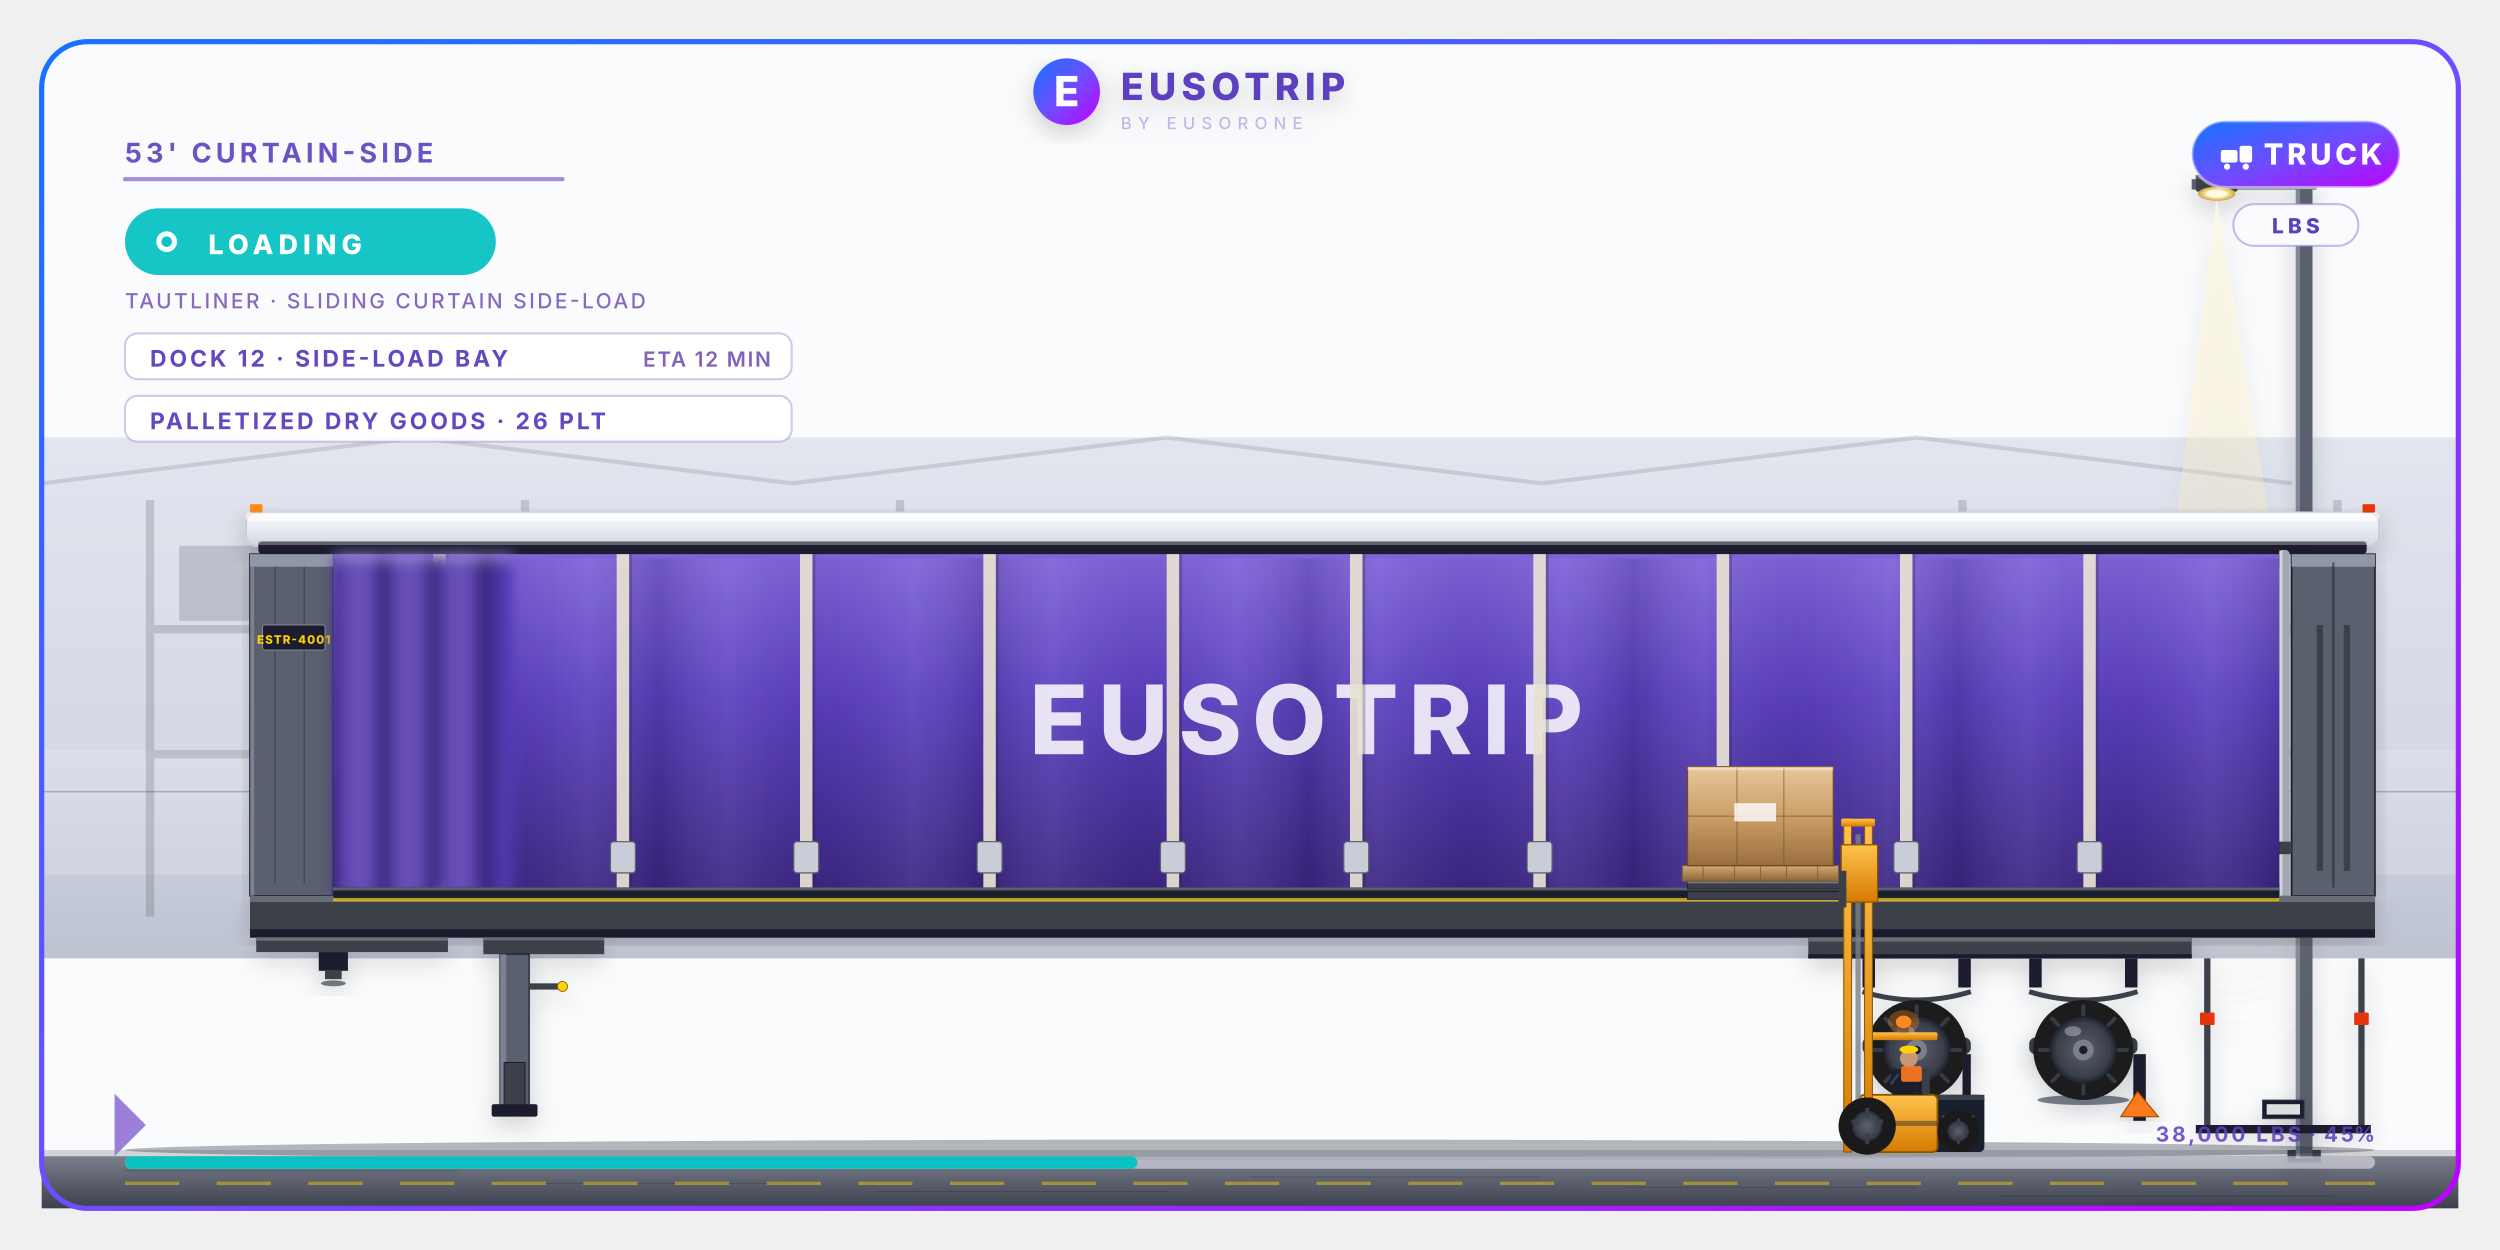
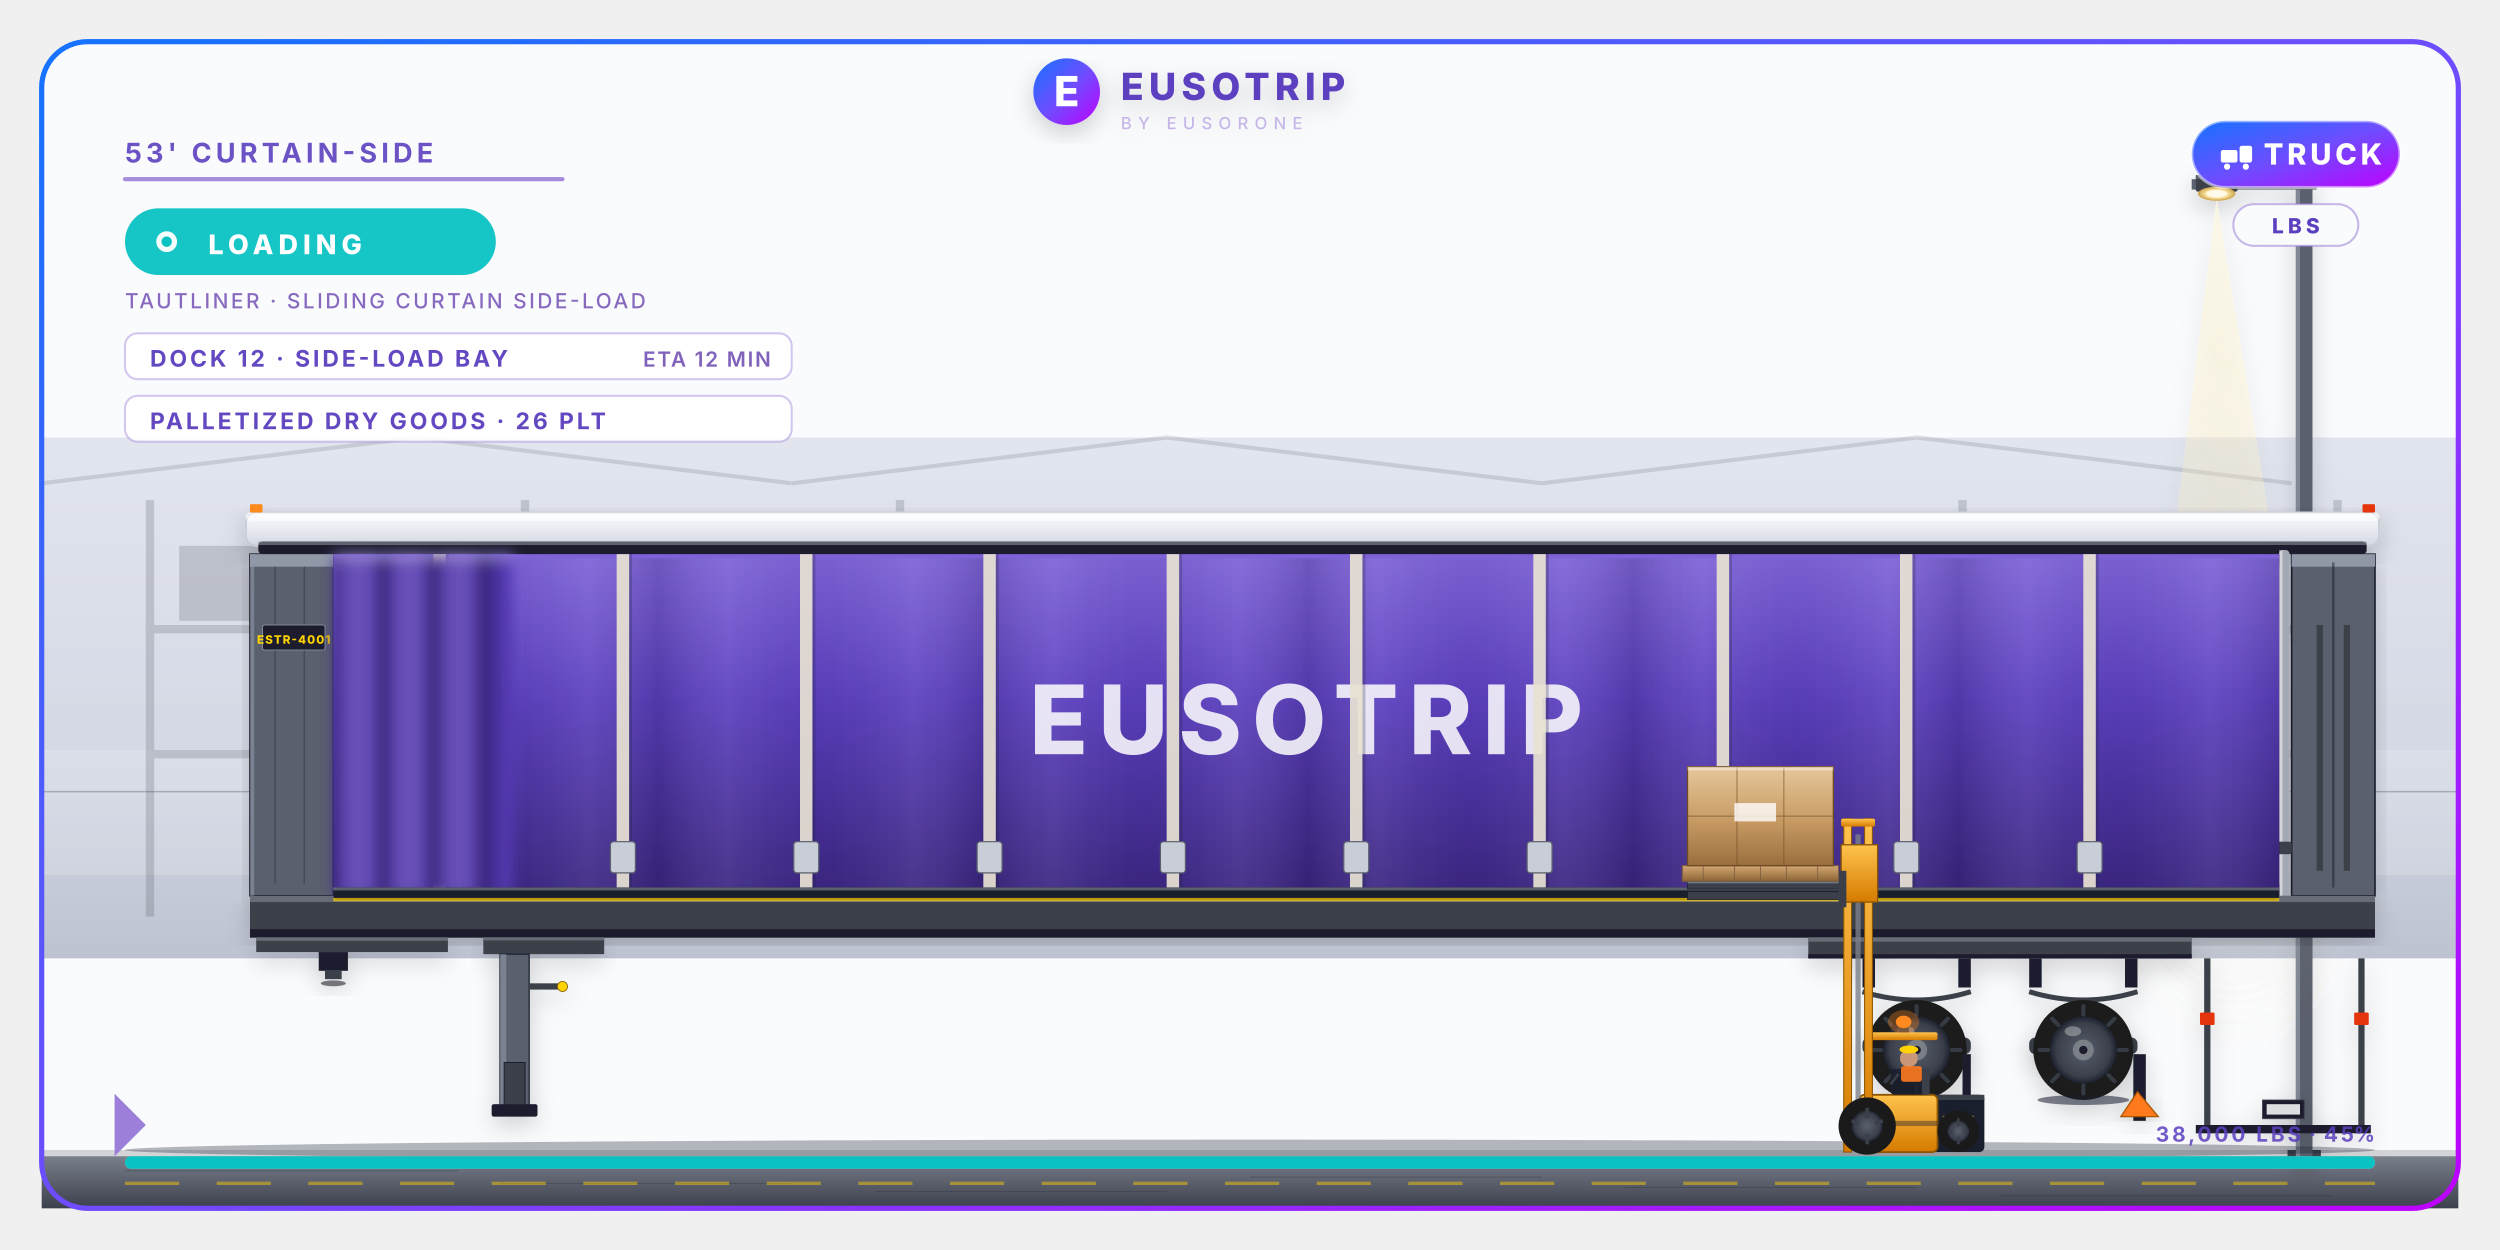
<svg xmlns="http://www.w3.org/2000/svg" viewBox="0 0 1200 600" width="1200" height="600" data-state="loading">
  <style>

    /* ============ FOUNDATION MOTION VOCAB ============ */
    .brand-mark { transform-box: fill-box; transform-origin: center;
                  animation: brand-pulse 3.6s ease-in-out infinite; }
    @keyframes brand-pulse {
      0%, 100% { transform: scale(1);    opacity: 0.92; }
      50%      { transform: scale(1.05); opacity: 1; }
    }
    .brand-word { animation: brand-word-breath 6s ease-in-out infinite; }
    @keyframes brand-word-breath {
      0%, 100% { opacity: 0.78; }
      50%      { opacity: 1; }
    }
    .sky-shimmer { animation: sky-drift 14s linear infinite; transform-box: fill-box; }
    @keyframes sky-drift {
      from { transform: translateX(-40px); opacity: 0.12; }
      50%  { opacity: 0.22; }
      to   { transform: translateX(40px);  opacity: 0.12; }
    }
    .load-pill { transform-box: fill-box; transform-origin: center;
                 animation: load-pill-pulse 2.4s ease-in-out infinite; }
    @keyframes load-pill-pulse {
      0%, 100% { opacity: 0.85; transform: scale(1); }
      50%      { opacity: 1;    transform: scale(1.04); }
    }
-     .progress-fill { transition: width 0.4s ease-out; }
    .chevron { animation: chevron-pulse 2.2s ease-in-out infinite; }
    @keyframes chevron-pulse {
      0%, 100% { opacity: 0.3; }
      50%      { opacity: 0.65; }
    }
    .wheel-spin { animation: wheel-spin 1.4s linear infinite;
                  transform-origin: center; transform-box: fill-box; }
    @keyframes wheel-spin { from { transform: rotate(0deg); } to { transform: rotate(-360deg); } }
    .dock-beacon { transform-box: fill-box; transform-origin: center;
                   animation: dock-beacon 3.2s ease-in-out infinite; }
    @keyframes dock-beacon {
      0%, 100% { opacity: 0.55; }
      50%      { opacity: 0.95; }
    }

    /* ============ CURTAIN-SIDE SPECIFIC MOTION ============
       12s master cycle. Phase map:
         0–22%   curtain CLOSED + tensioned (dwell)
         22–40%  curtain SLIDES OPEN (gathers to front bulkhead)
         40–58%  forklift drives in + side-loads the pallet
         58–78%  curtain SLIDES CLOSED again
         78–100% re-tension + dwell (buckles settle taut)
    */

    /* The open curtain — modeled as a fabric panel anchored at the FRONT
       (left). Sliding open = scaleX -&gt; 0 toward the left origin so the panel
       bunches forward; sliding closed = scaleX -&gt; 1 again. The bunched-fabric
       overlay (.curtain-stack) fades in as the panel gathers. */
    .curtain-panel { transform-box: fill-box; transform-origin: left center;
                     animation: curtain-slide 12s cubic-bezier(0.4,0,0.2,1) infinite; }
    @keyframes curtain-slide {
      0%, 22%   { transform: scaleX(1); }
      40%       { transform: scaleX(0.10); }   /* open: gathered to front */
      58%       { transform: scaleX(0.10); }   /* stays open while loading */
      78%, 100% { transform: scaleX(1); }      /* closed again */
    }
    /* The gathered/concertina fabric stack at the front when open */
    .curtain-stack { transform-box: fill-box; transform-origin: left center;
                     animation: curtain-stack 12s cubic-bezier(0.4,0,0.2,1) infinite; }
    @keyframes curtain-stack {
      0%, 22%   { opacity: 0; transform: scaleX(0.4); }
      40%       { opacity: 1; transform: scaleX(1); }
      58%       { opacity: 1; transform: scaleX(1); }
      78%, 100% { opacity: 0; transform: scaleX(0.4); }
    }
    /* Vertical buckle straps: visible &amp; taut only when closed; they vanish
       while the curtain is open (they ride away with the fabric). */
    .buckle-straps { animation: buckle-fade 12s ease-in-out infinite; }
    @keyframes buckle-fade {
      0%, 20%   { opacity: 1; }
      26%       { opacity: 0; }
      74%       { opacity: 0; }
      80%, 100% { opacity: 1; }
    }
    /* Re-tension snap: tiny vertical tug on the straps as they buckle taut. */
    .tension-snap { transform-box: fill-box; transform-origin: center bottom;
                    animation: tension-snap 12s ease-in-out infinite; }
    @keyframes tension-snap {
      0%, 78%   { transform: scaleY(1); }
      82%       { transform: scaleY(1.04); }
      86%, 100% { transform: scaleY(1); }
    }

    /* Forklift: enters from the RIGHT carrying a pallet, glides to the open
       bay, delivers, retreats — windowed to the 40–62% open phase. */
    .forklift-cycle { animation: forklift-cycle 12s ease-in-out infinite; }
    @keyframes forklift-cycle {
      0%, 34%  { transform: translateX(240px); opacity: 0; }
      40%      { transform: translateX(240px); opacity: 0; }
      44%      { opacity: 1; }
      52%      { transform: translateX(0);      opacity: 1; }
      58%      { transform: translateX(0);      opacity: 1; }
      63%      { transform: translateX(0);      opacity: 0; }
      70%      { transform: translateX(240px);  opacity: 0; }
      100%     { transform: translateX(240px);  opacity: 0; }
    }
    /* Pallet hands off the forks at the dwell, then forklift backs out empty. */
    .fork-pallet-drop { animation: fork-pallet-drop 12s ease-in-out infinite;
                        transform-box: fill-box; transform-origin: center bottom; }
    @keyframes fork-pallet-drop {
      0%, 52%  { opacity: 1; transform: translateY(0); }
      56%      { opacity: 1; transform: translateY(2px); }
      60%      { opacity: 0; transform: translateY(4px); }
      100%     { opacity: 0; transform: translateY(4px); }
    }
    /* Freshly side-loaded pallet springs up on the deck once the lift sets it.
       Synced to the fork drop (~60%). */
    .pallet-loaded { transform-box: fill-box; transform-origin: center bottom;
                     animation: pallet-loaded 12s cubic-bezier(0.34,1.56,0.64,1) infinite; }
    @keyframes pallet-loaded {
      0%, 58%   { transform: scaleY(0); opacity: 0; }
      64%       { transform: scaleY(1.06); opacity: 1; }
      70%, 100% { transform: scaleY(1);    opacity: 1; }
    }

    @media (prefers-reduced-motion: reduce) {
      .brand-lockup, .brand-mark, .brand-word, .chevron, .sky-shimmer,
      .load-pill, .progress-fill, .wheel-spin, .dock-beacon,
      .curtain-panel, .curtain-stack, .buckle-straps, .tension-snap,
      .forklift-cycle, .fork-pallet-drop, .pallet-loaded {
        animation: none !important;
      }
      /* Calm resting state: curtain CLOSED + buckled taut, one pallet shown. */
      .curtain-panel { transform: scaleX(1) !important; }
      .curtain-stack { opacity: 0 !important; }
      .buckle-straps { opacity: 1 !important; }
      .forklift-cycle { transform: translateX(240px) !important; opacity: 0 !important; }
      .fork-pallet-drop { opacity: 0 !important; }
      .pallet-loaded { transform: scaleY(1) !important; opacity: 1 !important; }
    }

  </style>
  <defs>
    <linearGradient id="brandIridescent" x1="0" y1="0" x2="1" y2="1">
      <stop offset="0%" stop-color="#1473FF" />
      <stop offset="50%" stop-color="#6E4DFF" />
      <stop offset="100%" stop-color="#BE01FF" />
    </linearGradient>
    <linearGradient id="dockAir" x1="0" y1="0" x2="0" y2="1">
      <stop offset="0%" stop-color="#D9DEEA" />
      <stop offset="60%" stop-color="#C7CDDD" />
      <stop offset="100%" stop-color="#A9B0C4" />
    </linearGradient>
    <linearGradient id="dockFloor" x1="0" y1="0" x2="0" y2="1">
      <stop offset="0%" stop-color="#7A7F8C" />
      <stop offset="100%" stop-color="#3C404C" />
    </linearGradient>
    <linearGradient id="curtainPVC" x1="0" y1="0" x2="0" y2="1">
      <stop offset="0%" stop-color="#7E63D8" />
      <stop offset="42%" stop-color="#5B3FBF" />
      <stop offset="100%" stop-color="#3A2580" />
    </linearGradient>
    <linearGradient id="curtainPleat" x1="0" y1="0" x2="1" y2="0">
      <stop offset="0%" stop-color="#000000" stop-opacity="0.16" />
      <stop offset="22%" stop-color="#FFFFFF" stop-opacity="0.10" />
      <stop offset="50%" stop-color="#000000" stop-opacity="0.05" />
      <stop offset="78%" stop-color="#FFFFFF" stop-opacity="0.10" />
      <stop offset="100%" stop-color="#000000" stop-opacity="0.16" />
    </linearGradient>
    <linearGradient id="curtainBunch" x1="0" y1="0" x2="1" y2="0">
      <stop offset="0%" stop-color="#3A2580" />
      <stop offset="14%" stop-color="#7E63D8" />
      <stop offset="28%" stop-color="#3A2580" />
      <stop offset="42%" stop-color="#7E63D8" />
      <stop offset="56%" stop-color="#3A2580" />
      <stop offset="70%" stop-color="#7E63D8" />
      <stop offset="84%" stop-color="#3A2580" />
      <stop offset="100%" stop-color="#5B3FBF" />
    </linearGradient>
    <linearGradient id="hardRoof" x1="0" y1="0" x2="0" y2="1">
      <stop offset="0%" stop-color="#FAFBFD" />
      <stop offset="100%" stop-color="#D4D9E2" />
    </linearGradient>
    <linearGradient id="forkliftBody" x1="0" y1="0" x2="0" y2="1">
      <stop offset="0%" stop-color="#FFC34D" />
      <stop offset="100%" stop-color="#D67A00" />
    </linearGradient>
    <linearGradient id="palletWood" x1="0" y1="0" x2="0" y2="1">
      <stop offset="0%" stop-color="#D4A872" />
      <stop offset="100%" stop-color="#8C6535" />
    </linearGradient>
    <linearGradient id="cartonBox" x1="0" y1="0" x2="0" y2="1">
      <stop offset="0%" stop-color="#E6C79A" />
      <stop offset="55%" stop-color="#C79A63" />
      <stop offset="100%" stop-color="#9A6F3E" />
    </linearGradient>
    <radialGradient id="rim" cx="0.5" cy="0.5" r="0.5">
      <stop offset="0%" stop-color="#5A606D" />
      <stop offset="80%" stop-color="#3A3F4A" />
      <stop offset="100%" stop-color="#1F2330" />
    </radialGradient>
    <radialGradient id="dockLamp" cx="0.5" cy="0.5" r="0.5">
      <stop offset="0%" stop-color="#FFF6D8" />
      <stop offset="55%" stop-color="#FFE9A8" />
      <stop offset="100%" stop-color="#C9A24A" />
    </radialGradient>
    <radialGradient id="dockLightCone" cx="0.5" cy="0" r="0.9">
      <stop offset="0%" stop-color="#FFF6D8" stop-opacity="0.5" />
      <stop offset="60%" stop-color="#FFE9A8" stop-opacity="0.14" />
      <stop offset="100%" stop-color="#FFE9A8" stop-opacity="0" />
    </radialGradient>
    <filter id="rigShadow" x="-10%" y="-10%" width="120%" height="130%">
      <feGaussianBlur in="SourceAlpha" stdDeviation="6" />
      <feOffset dx="0" dy="4" result="offsetBlur" />
      <feComponentTransfer>
        <feFuncA type="linear" slope="0.18" />
      </feComponentTransfer>
      <feMerge>
        <feMergeNode />
        <feMergeNode in="SourceGraphic" />
      </feMerge>
    </filter>
    <filter id="softBlur" x="-50%" y="-50%" width="200%" height="200%">
      <feGaussianBlur stdDeviation="3" />
    </filter>
    <symbol id="cartonPallet" overflow="visible">
      <rect x="-40" y="-8" width="80" height="8" fill="url(#palletWood)" stroke="#7A5A40" stroke-width="0.5" />
      <line x1="-30" y1="-8" x2="-30" y2="0" stroke="#7A5A40" stroke-width="0.5" />
      <line x1="-15" y1="-8" x2="-15" y2="0" stroke="#7A5A40" stroke-width="0.5" />
      <line x1="0" y1="-8" x2="0" y2="0" stroke="#7A5A40" stroke-width="0.5" />
      <line x1="15" y1="-8" x2="15" y2="0" stroke="#7A5A40" stroke-width="0.5" />
      <line x1="30" y1="-8" x2="30" y2="0" stroke="#7A5A40" stroke-width="0.5" />
      <rect x="-38" y="-58" width="76" height="50" fill="url(#cartonBox)" stroke="#6E4A23" stroke-width="0.6" />
      <g stroke="#6E4A23" stroke-width="0.5" opacity="0.6">
        <line x1="-38" y1="-33" x2="38" y2="-33" />
        <line x1="-13" y1="-58" x2="-13" y2="-8" />
        <line x1="13" y1="-58" x2="13" y2="-8" />
      </g>
      <rect x="-38" y="-58" width="2" height="50" fill="#FFFFFF" opacity="0.4" />
      <rect x="-20" y="-58" width="0.6" height="50" fill="#FFFFFF" opacity="0.25" />
      <rect x="6" y="-58" width="0.6" height="50" fill="#FFFFFF" opacity="0.25" />
      <rect x="-38" y="-58" width="76" height="1.6" fill="#FFFFFF" opacity="0.45" />
      <rect x="-14" y="-30" width="20" height="9" fill="#FFFFFF" opacity="0.85" />
      <text x="-4" y="-23" text-anchor="middle" font-family="Inter, system-ui, sans-serif" font-weight="800" font-size="5" fill="#5B3FBF" letter-spacing="0.4">PLT</text>
    </symbol>
  </defs>
  <rect class="card-bg" x="20" y="20" width="1160" height="560" rx="22" fill="#FAFBFD" />
  <rect x="20" y="210" width="1160" height="250" fill="url(#dockAir)" opacity="0.75" />
  <rect class="sky-shimmer" x="20" y="360" width="1160" height="60" fill="#FFFFFF" opacity="0.16" />
  <g opacity="0.20" fill="#3A3F4A">
    <rect x="70" y="240" width="4" height="200" />
    <rect x="250" y="240" width="4" height="200" />
    <rect x="430" y="240" width="4" height="200" />
    <rect x="940" y="240" width="4" height="200" />
    <rect x="1120" y="240" width="4" height="200" />
    <rect x="70" y="300" width="364" height="4" />
    <rect x="70" y="360" width="364" height="4" />
    <rect x="940" y="300" width="184" height="4" />
    <rect x="940" y="360" width="184" height="4" />
    <rect x="86" y="262" width="60" height="36" />
    <rect x="160" y="266" width="56" height="32" />
    <rect x="300" y="262" width="58" height="36" />
    <rect x="958" y="262" width="58" height="36" />
    <rect x="1040" y="266" width="56" height="32" />
  </g>
  <g opacity="0.16" stroke="#3A3F4A" stroke-width="2" fill="none">
    <polyline points="20,232 200,210 380,232" />
    <polyline points="380,232 560,210 740,232" />
    <polyline points="740,232 920,210 1100,232" />
  </g>
  <line x1="20" y1="380" x2="1180" y2="380" stroke="#3A3F4A" stroke-width="0.7" opacity="0.32" />
  <rect x="20" y="555" width="1160" height="25" fill="url(#dockFloor)" />
  <rect x="20" y="552" width="1160" height="3" fill="#1A1F2E" opacity="0.18" />
  <g opacity="0.30" stroke="#1A1F2E" stroke-width="0.4">
    <line x1="60" y1="562" x2="220" y2="562" />
    <line x1="240" y1="568" x2="380" y2="568" />
    <line x1="420" y1="572" x2="560" y2="572" />
    <line x1="600" y1="565" x2="740" y2="565" />
    <line x1="780" y1="570" x2="920" y2="570" />
    <line x1="960" y1="574" x2="1120" y2="574" />
  </g>
  <line x1="60" y1="568" x2="1140" y2="568" stroke="#FFD200" stroke-width="1.6" stroke-dasharray="26 18" opacity="0.45" />
  <g filter="url(#rigShadow)">
    <rect x="1098" y="552" width="16" height="6" fill="#3A3F4A" />
    <rect x="1102" y="86" width="8" height="470" fill="#5A606D" />
    <rect x="1102" y="86" width="2" height="470" fill="#9098A8" opacity="0.7" />
    <rect x="1052" y="86" width="60" height="5" fill="#5A606D" />
    <g transform="translate(1064 84)">
      <rect x="-10" y="0" width="20" height="8" rx="1" fill="#3A3F4A" />
      <rect x="-10" y="0" width="20" height="2" fill="#5A606D" />
      <ellipse class="dock-beacon" cx="0" cy="9" rx="9" ry="3.4" fill="url(#dockLamp)" />
      <ellipse cx="0" cy="9" rx="5" ry="1.8" fill="#FFFFFF" opacity="0.65" />
    </g>
    <path d="M 1064 96 L 1006 555 L 1140 555 Z" fill="url(#dockLightCone)" />
  </g>
  <ellipse cx="600" cy="552" rx="540" ry="5" fill="#1A1F2E" opacity="0.32" />
  <g filter="url(#rigShadow)">
    <rect x="118" y="246" width="1024" height="16" rx="5" fill="url(#hardRoof)" stroke="#C8CDD8" stroke-width="1" />
    <rect x="118" y="246" width="1024" height="4" rx="2" fill="#FFFFFF" opacity="0.6" />
    <rect x="124" y="260" width="1012" height="6" rx="2" fill="#1A1F2E" />
    <rect x="124" y="260" width="1012" height="1.6" fill="#7A7F88" opacity="0.7" />
    <rect x="120" y="242" width="6" height="4" rx="0.6" fill="#FF8A1F" />
    <rect x="1134" y="242" width="6" height="4" rx="0.6" fill="#E5350D" />
  </g>
  <g filter="url(#rigShadow)">
    <rect x="120" y="266" width="40" height="164" fill="#5A606D" stroke="#1A1F2E" stroke-width="0.8" />
    <rect x="120" y="266" width="40" height="6" fill="#9098A8" />
    <rect x="120" y="266" width="2" height="164" fill="#9098A8" opacity="0.6" />
    <g stroke="#1A1F2E" stroke-width="0.5" opacity="0.5">
      <line x1="132" y1="272" x2="132" y2="424" />
      <line x1="146" y1="272" x2="146" y2="424" />
    </g>
    <rect x="126" y="300" width="30" height="12" rx="1" fill="#1A1F2E" stroke="#9098A8" stroke-width="0.4" />
    <text x="141" y="309" text-anchor="middle" font-family="Inter, system-ui, sans-serif" font-weight="800" font-size="5.6" fill="#FFD200" letter-spacing="0.5">ESTR-4001</text>
  </g>
  <g filter="url(#rigShadow)">
    <rect x="1100" y="266" width="40" height="164" fill="#5A606D" stroke="#1A1F2E" stroke-width="0.8" />
    <rect x="1100" y="266" width="40" height="6" fill="#9098A8" />
    <line x1="1120" y1="270" x2="1120" y2="426" stroke="#1A1F2E" stroke-width="1.2" opacity="0.5" />
    <rect x="1112" y="300" width="3" height="118" fill="#3A3F4A" />
    <rect x="1125" y="300" width="3" height="118" fill="#3A3F4A" />
    <rect x="1094" y="264" width="5" height="168" rx="2" fill="#A4A8B2" />
    <rect x="1094" y="264" width="1.6" height="168" fill="#FFFFFF" opacity="0.5" />
    <rect x="1086" y="404" width="14" height="6" rx="1" fill="#3A3F4A" />
    <circle cx="1087" cy="407" r="3" fill="#FFD200" stroke="#7A5A00" stroke-width="0.5" />
  </g>
  <g>
    <rect x="160" y="266" width="934" height="164" fill="#221A3A" />
    <rect x="160" y="266" width="934" height="6" fill="#2E2350" opacity="0.8" />
    <g stroke="#000000" stroke-width="2" opacity="0.25">
      <line x1="290" y1="270" x2="290" y2="424" />
      <line x1="450" y1="270" x2="450" y2="424" />
      <line x1="610" y1="270" x2="610" y2="424" />
      <line x1="770" y1="270" x2="770" y2="424" />
      <line x1="930" y1="270" x2="930" y2="424" />
    </g>
  </g>
  <g>
    <rect x="160" y="424" width="934" height="6" fill="#3A2A18" />
    <g stroke="#1A1208" stroke-width="0.5" opacity="0.6">
      <line x1="320" y1="424" x2="320" y2="430" />
      <line x1="480" y1="424" x2="480" y2="430" />
      <line x1="640" y1="424" x2="640" y2="430" />
      <line x1="800" y1="424" x2="800" y2="430" />
      <line x1="960" y1="424" x2="960" y2="430" />
    </g>
  </g>
  <g>
    <g transform="translate(250 424) scale(0.74)">
      <use href="#cartonPallet" />
    </g>
    <g transform="translate(360 424) scale(0.74)">
      <use href="#cartonPallet" />
    </g>
  </g>
  <g class="pallet-loaded" transform="translate(700 424) scale(0.74)">
    <use href="#cartonPallet" />
  </g>
  <g class="curtain-panel">
    <rect x="160" y="266" width="934" height="164" fill="url(#curtainPVC)" />
    <g>
      <rect x="160" y="268" width="156" height="160" fill="url(#curtainPleat)" opacity="0.7" />
      <rect x="316" y="268" width="156" height="160" fill="url(#curtainPleat)" opacity="0.7" />
      <rect x="472" y="268" width="156" height="160" fill="url(#curtainPleat)" opacity="0.7" />
      <rect x="628" y="268" width="156" height="160" fill="url(#curtainPleat)" opacity="0.7" />
      <rect x="784" y="268" width="156" height="160" fill="url(#curtainPleat)" opacity="0.7" />
      <rect x="940" y="268" width="154" height="160" fill="url(#curtainPleat)" opacity="0.7" />
    </g>
    <text class="brand-word" x="627" y="362" text-anchor="middle" font-family="Inter, system-ui, sans-serif" font-weight="800" font-size="46" letter-spacing="5" fill="#FFFFFF" opacity="0.85">EUSOTRIP</text>
  </g>
  <g class="buckle-straps">
    <g class="tension-snap">
      <g fill="#E8E2D2" opacity="0.92">
        <rect x="208" y="266" width="6" height="162" />
        <rect x="296" y="266" width="6" height="162" />
        <rect x="384" y="266" width="6" height="162" />
        <rect x="472" y="266" width="6" height="162" />
        <rect x="560" y="266" width="6" height="162" />
        <rect x="648" y="266" width="6" height="162" />
        <rect x="736" y="266" width="6" height="162" />
        <rect x="824" y="266" width="6" height="162" />
        <rect x="912" y="266" width="6" height="162" />
        <rect x="1000" y="266" width="6" height="162" />
      </g>
      <g fill="#1A1F2E" opacity="0.25">
        <rect x="214" y="266" width="1.4" height="162" />
        <rect x="302" y="266" width="1.4" height="162" />
        <rect x="390" y="266" width="1.4" height="162" />
        <rect x="478" y="266" width="1.4" height="162" />
        <rect x="566" y="266" width="1.4" height="162" />
        <rect x="654" y="266" width="1.4" height="162" />
        <rect x="742" y="266" width="1.4" height="162" />
        <rect x="830" y="266" width="1.4" height="162" />
        <rect x="918" y="266" width="1.4" height="162" />
        <rect x="1006" y="266" width="1.4" height="162" />
      </g>
      <g fill="#C8CDD8" stroke="#5A606D" stroke-width="0.6">
        <rect x="205" y="404" width="12" height="15" rx="1.5" />
        <rect x="293" y="404" width="12" height="15" rx="1.5" />
        <rect x="381" y="404" width="12" height="15" rx="1.5" />
        <rect x="469" y="404" width="12" height="15" rx="1.5" />
        <rect x="557" y="404" width="12" height="15" rx="1.5" />
        <rect x="645" y="404" width="12" height="15" rx="1.5" />
        <rect x="733" y="404" width="12" height="15" rx="1.5" />
        <rect x="821" y="404" width="12" height="15" rx="1.5" />
        <rect x="909" y="404" width="12" height="15" rx="1.5" />
        <rect x="997" y="404" width="12" height="15" rx="1.5" />
      </g>
    </g>
  </g>
  <g class="curtain-stack" filter="url(#softBlur)">
    <rect x="160" y="266" width="86" height="164" fill="url(#curtainBunch)" />
    <g stroke="#1F1240" stroke-width="1.4" opacity="0.7">
      <line x1="172" y1="266" x2="172" y2="430" />
      <line x1="184" y1="266" x2="184" y2="430" />
      <line x1="196" y1="266" x2="196" y2="430" />
      <line x1="208" y1="266" x2="208" y2="430" />
      <line x1="220" y1="266" x2="220" y2="430" />
      <line x1="232" y1="266" x2="232" y2="430" />
    </g>
    <rect x="160" y="266" width="86" height="3" fill="#FFFFFF" opacity="0.35" />
  </g>
  <g filter="url(#rigShadow)">
    <rect x="120" y="430" width="1020" height="20" fill="#3A3F4A" />
    <rect x="120" y="430" width="1020" height="3" fill="#7A7F88" opacity="0.7" />
    <rect x="120" y="446" width="1020" height="4" fill="#1A1F2E" />
  </g>
  <rect x="160" y="426" width="934" height="6" rx="2" fill="#1A1F2E" />
  <rect x="160" y="426" width="934" height="1.4" fill="#7A7F88" opacity="0.7" />
  <rect x="160" y="431" width="934" height="1.6" fill="#FFD200" opacity="0.7" />
  <g filter="url(#rigShadow)">
    <rect x="123" y="450" width="92" height="7" fill="#3A3F4A" />
    <rect x="123" y="450" width="92" height="1.6" fill="#7A7F88" opacity="0.7" />
    <rect x="153" y="457" width="14" height="9" fill="#1A1F2E" />
    <rect x="156" y="466" width="8" height="4" fill="#3A3F4A" />
    <ellipse cx="160" cy="472" rx="6" ry="1.4" fill="#0F1320" opacity="0.55" />
  </g>
  <g filter="url(#rigShadow)">
    <rect x="232" y="450" width="58" height="8" fill="#3A3F4A" />
    <rect x="232" y="450" width="58" height="1.4" fill="#7A7F88" opacity="0.7" />
    <rect x="240" y="458" width="14" height="74" fill="#5A606D" stroke="#1A1F2E" stroke-width="0.6" />
    <rect x="240" y="458" width="3" height="74" fill="#9098A8" opacity="0.6" />
    <rect x="242" y="510" width="10" height="22" fill="#3A3F4A" stroke="#1A1F2E" stroke-width="0.5" />
    <rect x="236" y="530" width="22" height="6" rx="1" fill="#1A1F2E" />
    <rect x="254" y="472" width="14" height="3" rx="0.5" fill="#3A3F4A" />
    <circle cx="270" cy="473.5" r="2.4" fill="#FFD200" stroke="#7A5A00" stroke-width="0.4" />
  </g>
  <g filter="url(#rigShadow)">
    <rect x="868" y="450" width="184" height="10" fill="#3A3F4A" />
    <rect x="868" y="450" width="184" height="2" fill="#7A7F88" opacity="0.7" />
    <rect x="868" y="458" width="184" height="2" fill="#1A1F2E" />
    <g fill="#1A1F2E">
      <rect x="894" y="460" width="6" height="14" />
      <rect x="940" y="460" width="6" height="14" />
      <rect x="974" y="460" width="6" height="14" />
      <rect x="1020" y="460" width="6" height="14" />
    </g>
    <g fill="none" stroke="#3A3F4A" stroke-width="2.4">
      <path d="M 894 476 Q 920 484 946 476" />
      <path d="M 974 476 Q 1000 484 1026 476" />
    </g>
    <rect x="894" y="498" width="52" height="8" rx="3" fill="#3A3F4A" />
    <rect x="974" y="498" width="52" height="8" rx="3" fill="#3A3F4A" />
  </g>
  <g filter="url(#rigShadow)">
    <g transform="translate(920 504)">
      <circle cx="0" cy="0" r="24" fill="#1A1A1A" />
      <circle cx="0" cy="0" r="16" fill="url(#rim)" />
      <circle cx="0" cy="0" r="5" fill="#7A7F88" />
      <circle cx="0" cy="0" r="2" fill="#1A1F2E" />
      <g stroke="#3A3F4A" stroke-width="2" stroke-linecap="round" opacity="0.85">
        <line x1="0" y1="-21" x2="0" y2="-17" />
        <line x1="15" y1="-15" x2="12" y2="-12" />
        <line x1="21" y1="0" x2="17" y2="0" />
        <line x1="15" y1="15" x2="12" y2="12" />
        <line x1="0" y1="21" x2="0" y2="17" />
        <line x1="-15" y1="15" x2="-12" y2="12" />
        <line x1="-21" y1="0" x2="-17" y2="0" />
        <line x1="-15" y1="-15" x2="-12" y2="-12" />
      </g>
      <ellipse cx="-5" cy="-9" rx="4" ry="2.4" fill="#FFFFFF" opacity="0.32" />
    </g>
    <ellipse cx="920" cy="528" rx="22" ry="2.4" fill="#1A1F2E" opacity="0.55" />
    <g transform="translate(1000 504)">
      <circle cx="0" cy="0" r="24" fill="#1A1A1A" />
      <circle cx="0" cy="0" r="16" fill="url(#rim)" />
      <circle cx="0" cy="0" r="5" fill="#7A7F88" />
      <circle cx="0" cy="0" r="2" fill="#1A1F2E" />
      <g stroke="#3A3F4A" stroke-width="2" stroke-linecap="round" opacity="0.85">
        <line x1="0" y1="-21" x2="0" y2="-17" />
        <line x1="15" y1="-15" x2="12" y2="-12" />
        <line x1="21" y1="0" x2="17" y2="0" />
        <line x1="15" y1="15" x2="12" y2="12" />
        <line x1="0" y1="21" x2="0" y2="17" />
        <line x1="-15" y1="15" x2="-12" y2="12" />
        <line x1="-21" y1="0" x2="-17" y2="0" />
        <line x1="-15" y1="-15" x2="-12" y2="-12" />
      </g>
      <ellipse cx="-5" cy="-9" rx="4" ry="2.4" fill="#FFFFFF" opacity="0.32" />
    </g>
    <ellipse cx="1000" cy="528" rx="22" ry="2.4" fill="#1A1F2E" opacity="0.55" />
  </g>
  <g filter="url(#rigShadow)">
    <rect x="942" y="506" width="4" height="32" fill="#1A1F2E" />
    <rect x="1024" y="506" width="6" height="32" fill="#1A1F2E" />
  </g>
  <g filter="url(#rigShadow)">
    <rect x="1054" y="540" width="84" height="4" fill="#1A1F2E" />
    <rect x="1058" y="460" width="3" height="80" fill="#3A3F4A" />
    <rect x="1132" y="460" width="3" height="80" fill="#3A3F4A" />
    <rect x="1056" y="486" width="7" height="6" rx="0.6" fill="#E5350D" />
    <rect x="1130" y="486" width="7" height="6" rx="0.6" fill="#E5350D" />
    <rect x="1086" y="528" width="20" height="9" fill="#1A1F2E" stroke="#3A3F4A" stroke-width="0.4" />
    <rect x="1088" y="530" width="16" height="5" fill="#FFFFFF" opacity="0.85" />
  </g>
  <g filter="url(#rigShadow)">
    <polygon points="888,536 906,536 898,524" fill="#FF7A1F" stroke="#A35200" stroke-width="0.6" />
    <polygon points="1018,536 1036,536 1026,524" fill="#FF7A1F" stroke="#A35200" stroke-width="0.6" />
  </g>
  <g class="forklift-cycle">
    <g transform="translate(900 553) scale(1.25 1.25)">
      <rect x="22" y="-22" width="20" height="22" rx="2" fill="#1A1F2E" />
      <rect x="22" y="-22" width="20" height="2" fill="#3A3F4A" />
      <rect x="26" y="-14" width="12" height="3" rx="0.5" fill="#FFC34D" opacity="0.7" />
      <rect x="-6" y="-22" width="30" height="22" rx="2" fill="url(#forkliftBody)" stroke="#8C5500" stroke-width="0.7" />
      <rect x="-6" y="-12" width="30" height="2" fill="#1A1F2E" opacity="0.4" />
      <rect x="-7" y="-18" width="2" height="3" rx="0.5" fill="#FFE9A8" />
      <rect x="6" y="-32" width="14" height="10" rx="1.5" fill="#1A1F2E" opacity="0.85" />
      <rect x="18" y="-32" width="3" height="10" rx="0.5" fill="#3A3F4A" />
      <circle cx="13" cy="-36" r="3.4" fill="#C99878" />
      <rect x="10" y="-33" width="8" height="6" rx="1" fill="#FF7A1F" opacity="0.9" />
      <ellipse cx="13" cy="-39.4" rx="3.6" ry="1.5" fill="#FFD200" />
      <line x1="9" y1="-30" x2="6" y2="-26" stroke="#3A3F4A" stroke-width="1" />
      <line x1="0" y1="-22" x2="0" y2="-44" stroke="url(#forkliftBody)" stroke-width="2.2" />
      <line x1="22" y1="-22" x2="22" y2="-44" stroke="url(#forkliftBody)" stroke-width="2.2" />
      <rect x="-2" y="-46" width="26" height="3" rx="0.7" fill="url(#forkliftBody)" />
      <line x1="0" y1="-44" x2="22" y2="-44" stroke="url(#forkliftBody)" stroke-width="1" opacity="0.7" />
      <g transform="translate(11 -47)">
        <rect x="-2" y="-1" width="4" height="2" fill="#3A3F4A" />
        <ellipse cx="0" cy="-3" rx="3" ry="2.4" fill="#FF8A1F" />
        <ellipse cx="0" cy="-3" rx="6" ry="4.5" fill="#FF8A1F" opacity="0.32" />
      </g>
      <rect x="-12" y="-128" width="3" height="128" fill="url(#forkliftBody)" stroke="#8C5500" stroke-width="0.4" />
      <rect x="-4" y="-128" width="3" height="128" fill="url(#forkliftBody)" stroke="#8C5500" stroke-width="0.4" />
      <rect x="-13" y="-128" width="13" height="3" rx="0.5" fill="url(#forkliftBody)" />
      <rect x="-7.5" y="-122" width="2" height="116" fill="#7A7F88" opacity="0.8" />
      <rect x="-13" y="-118" width="14" height="22" fill="url(#forkliftBody)" stroke="#8C5500" stroke-width="0.5" />
      <rect x="-72" y="-104" width="60" height="3" fill="#3A3F4A" stroke="#1A1F2E" stroke-width="0.3" />
      <rect x="-72" y="-104" width="60" height="0.8" fill="#9098A8" opacity="0.65" />
      <rect x="-72" y="-100" width="60" height="3" fill="#3A3F4A" stroke="#1A1F2E" stroke-width="0.3" />
      <rect x="-14" y="-108" width="3" height="14" fill="#3A3F4A" />
      <g class="fork-pallet-drop" transform="translate(-44 -104)">
        <rect x="-30" y="-6" width="60" height="6" fill="url(#palletWood)" stroke="#7A5A40" stroke-width="0.4" />
        <line x1="-22" y1="-6" x2="-22" y2="0" stroke="#7A5A40" stroke-width="0.3" />
        <line x1="-10" y1="-6" x2="-10" y2="0" stroke="#7A5A40" stroke-width="0.3" />
        <line x1="0" y1="-6" x2="0" y2="0" stroke="#7A5A40" stroke-width="0.3" />
        <line x1="10" y1="-6" x2="10" y2="0" stroke="#7A5A40" stroke-width="0.3" />
        <line x1="22" y1="-6" x2="22" y2="0" stroke="#7A5A40" stroke-width="0.3" />
        <rect x="-28" y="-44" width="56" height="38" fill="url(#cartonBox)" stroke="#6E4A23" stroke-width="0.5" />
        <g stroke="#6E4A23" stroke-width="0.4" opacity="0.6">
          <line x1="-28" y1="-25" x2="28" y2="-25" />
          <line x1="-9" y1="-44" x2="-9" y2="-6" />
          <line x1="9" y1="-44" x2="9" y2="-6" />
        </g>
        <rect x="-28" y="-44" width="56" height="1.4" fill="#FFFFFF" opacity="0.4" />
        <rect x="-10" y="-30" width="16" height="7" fill="#FFFFFF" opacity="0.8" />
      </g>
      <g transform="translate(-3 -10)">
        <g class="wheel-spin">
          <circle cx="0" cy="0" r="11" fill="#1A1A1A" />
          <circle cx="0" cy="0" r="6" fill="url(#rim)" />
          <line x1="0" y1="-7" x2="0" y2="-3" stroke="#3A3F4A" stroke-width="1.4" />
          <line x1="6" y1="-2" x2="3" y2="-1" stroke="#3A3F4A" stroke-width="1.4" />
          <line x1="0" y1="7" x2="0" y2="3" stroke="#3A3F4A" stroke-width="1.4" />
          <line x1="-6" y1="-2" x2="-3" y2="-1" stroke="#3A3F4A" stroke-width="1.4" />
        </g>
      </g>
      <g transform="translate(32 -8)">
        <g class="wheel-spin">
          <circle cx="0" cy="0" r="8" fill="#1A1A1A" />
          <circle cx="0" cy="0" r="4.2" fill="url(#rim)" />
          <line x1="0" y1="-5" x2="0" y2="-2" stroke="#3A3F4A" stroke-width="1" />
          <line x1="0" y1="5" x2="0" y2="2" stroke="#3A3F4A" stroke-width="1" />
          <line x1="-4" y1="0" x2="-2" y2="0" stroke="#3A3F4A" stroke-width="1" />
          <line x1="4" y1="0" x2="2" y2="0" stroke="#3A3F4A" stroke-width="1" />
        </g>
      </g>
    </g>
  </g>
  <g class="brand-lockup" filter="url(#rigShadow)" transform="translate(490 26)">
    <g class="brand-mark">
      <circle cx="22" cy="18" r="16" fill="url(#brandIridescent)" />
      <text x="22" y="25" text-anchor="middle" font-family="Inter, system-ui, sans-serif" font-weight="800" font-size="20" fill="#FFFFFF">E</text>
    </g>
    <text class="brand-word" x="48" y="22" font-family="Inter, system-ui, sans-serif" font-weight="800" font-size="18" letter-spacing="2.5" fill="#5B3FBF">EUSOTRIP</text>
    <text x="48" y="36" font-family="Inter, system-ui, sans-serif" font-weight="500" font-size="8" letter-spacing="3" fill="#9B7FD9" opacity="0.55">BY EUSORONE</text>
  </g>
  <g>
    <rect x="1052" y="58" width="100" height="32" rx="16" ry="16" fill="url(#brandIridescent)" stroke="#FFFFFF" stroke-width="1.5" stroke-opacity="0.5" />
    <g transform="translate(1066 70)" fill="#FFFFFF">
      <rect x="0" y="2" width="8" height="6" rx="1" />
      <rect x="9" y="0" width="6" height="8" rx="1" />
      <circle cx="3" cy="10" r="1.5" />
      <circle cx="12" cy="10" r="1.5" />
    </g>
    <text x="1115" y="79" text-anchor="middle" font-family="Inter, system-ui, sans-serif" font-weight="800" font-size="14" letter-spacing="1.8" fill="#FFFFFF">TRUCK</text>
  </g>
  <g class="unit-badge country-US">
    <rect x="1072" y="98" width="60" height="20" rx="10" ry="10" fill="#FAFBFD" stroke="#9B7FD9" stroke-width="1" stroke-opacity="0.55" />
    <text x="1102" y="112" text-anchor="middle" font-family="Inter, system-ui, sans-serif" font-weight="800" font-size="10" letter-spacing="2" fill="#5B3FBF">LBS</text>
  </g>
  <g class="unit-badge country-CA" style="display:none">
    <rect x="1072" y="98" width="60" height="20" rx="10" ry="10" fill="#FAFBFD" stroke="#9B7FD9" stroke-width="1" stroke-opacity="0.55" />
    <text x="1102" y="112" text-anchor="middle" font-family="Inter, system-ui, sans-serif" font-weight="800" font-size="10" letter-spacing="2" fill="#5B3FBF">LBS</text>
  </g>
  <g class="unit-badge country-MX" style="display:none">
    <rect x="1072" y="98" width="60" height="20" rx="10" ry="10" fill="#FAFBFD" stroke="#9B7FD9" stroke-width="1" stroke-opacity="0.55" />
    <text x="1102" y="112" text-anchor="middle" font-family="Inter, system-ui, sans-serif" font-weight="800" font-size="10" letter-spacing="2" fill="#5B3FBF">KG</text>
  </g>
  <g class="load-pill">
    <rect x="60" y="100" width="178" height="32" rx="16" ry="16" fill="#0AC2C2" opacity="0.95" />
    <circle cx="80" cy="116" r="5" fill="#FFFFFF" opacity="0.95" />
    <circle cx="80" cy="116" r="2.5" fill="#0AC2C2" />
    <text x="100" y="122" font-family="Inter, system-ui, sans-serif" font-weight="800" font-size="13" letter-spacing="2.4" fill="#FFFFFF" data-bind="state_label">LOADING</text>
  </g>
  <g opacity="0.9">
    <text x="60" y="78" font-family="Inter, system-ui, sans-serif" font-weight="700" font-size="13" letter-spacing="2" fill="#5B3FBF" data-bind="equipment_label">53' CURTAIN-SIDE</text>
    <line x1="60" y1="86" x2="270" y2="86" stroke="#9B7FD9" stroke-width="2" stroke-linecap="round" />
    <text x="60" y="148" font-family="Inter, system-ui, sans-serif" font-weight="500" font-size="10" letter-spacing="1.2" fill="#7A5AB8" data-bind="equipment_subtitle">TAUTLINER · SLIDING CURTAIN SIDE-LOAD</text>
  </g>
  <g opacity="0.95">
    <rect x="60" y="160" width="320" height="22" rx="6" ry="6" fill="#FFFFFF" fill-opacity="0.95" stroke="#9B7FD9" stroke-width="1" stroke-opacity="0.45" />
    <text data-bind="dock_id" x="72" y="176" font-family="Inter, system-ui, sans-serif" font-weight="700" font-size="11" letter-spacing="1.4" fill="#5B3FBF">DOCK 12 · SIDE-LOAD BAY</text>
    <text data-bind="eta_minutes" x="370" y="176" text-anchor="end" font-family="Inter, system-ui, sans-serif" font-weight="600" font-size="10" letter-spacing="0.8" fill="#7A5AB8">ETA 12 MIN</text>
  </g>
  <g opacity="0.95">
    <rect x="60" y="190" width="320" height="22" rx="6" ry="6" fill="#FFFFFF" fill-opacity="0.95" stroke="#9B7FD9" stroke-width="1" stroke-opacity="0.45" />
    <text data-bind="commodity_label" x="72" y="206" font-family="Inter, system-ui, sans-serif" font-weight="700" font-size="11" letter-spacing="1.4" fill="#5B3FBF">PALLETIZED DRY GOODS · 26 PLT</text>
  </g>
  <g>
    <rect x="60" y="555" width="1080" height="6" rx="3" fill="#E5E2EF" opacity="0.6" />
-     <rect class="progress-fill" x="60" y="555" width="486" height="6" rx="3" fill="#0AC2C2" style="--load-progress: 0.45;" />
+     <g transform="translate(60 555)">
+       <rect class="progress-fill" x="0" y="0" width="1080" height="6" rx="3" fill="#0AC2C2" transform="scaleX(var(--load-progress, 0))" />
+     </g>
    <text x="1140" y="548" text-anchor="end" font-family="Inter, system-ui, sans-serif" font-weight="700" font-size="10" letter-spacing="1.4" fill="#5B3FBF" opacity="0.85">
      <tspan data-bind="weight_label">38,000 LBS</tspan> · <tspan data-bind="progress_pct">45</tspan>%</text>
  </g>
  <g class="chevron">
    <path d="M 70 540 L 55 525 L 55 555 Z" fill="#9B7FD9" />
  </g>
  <rect class="card-border" x="20" y="20" width="1160" height="560" rx="22" fill="none" stroke="url(#brandIridescent)" stroke-width="2.5" pointer-events="none" />
</svg>
